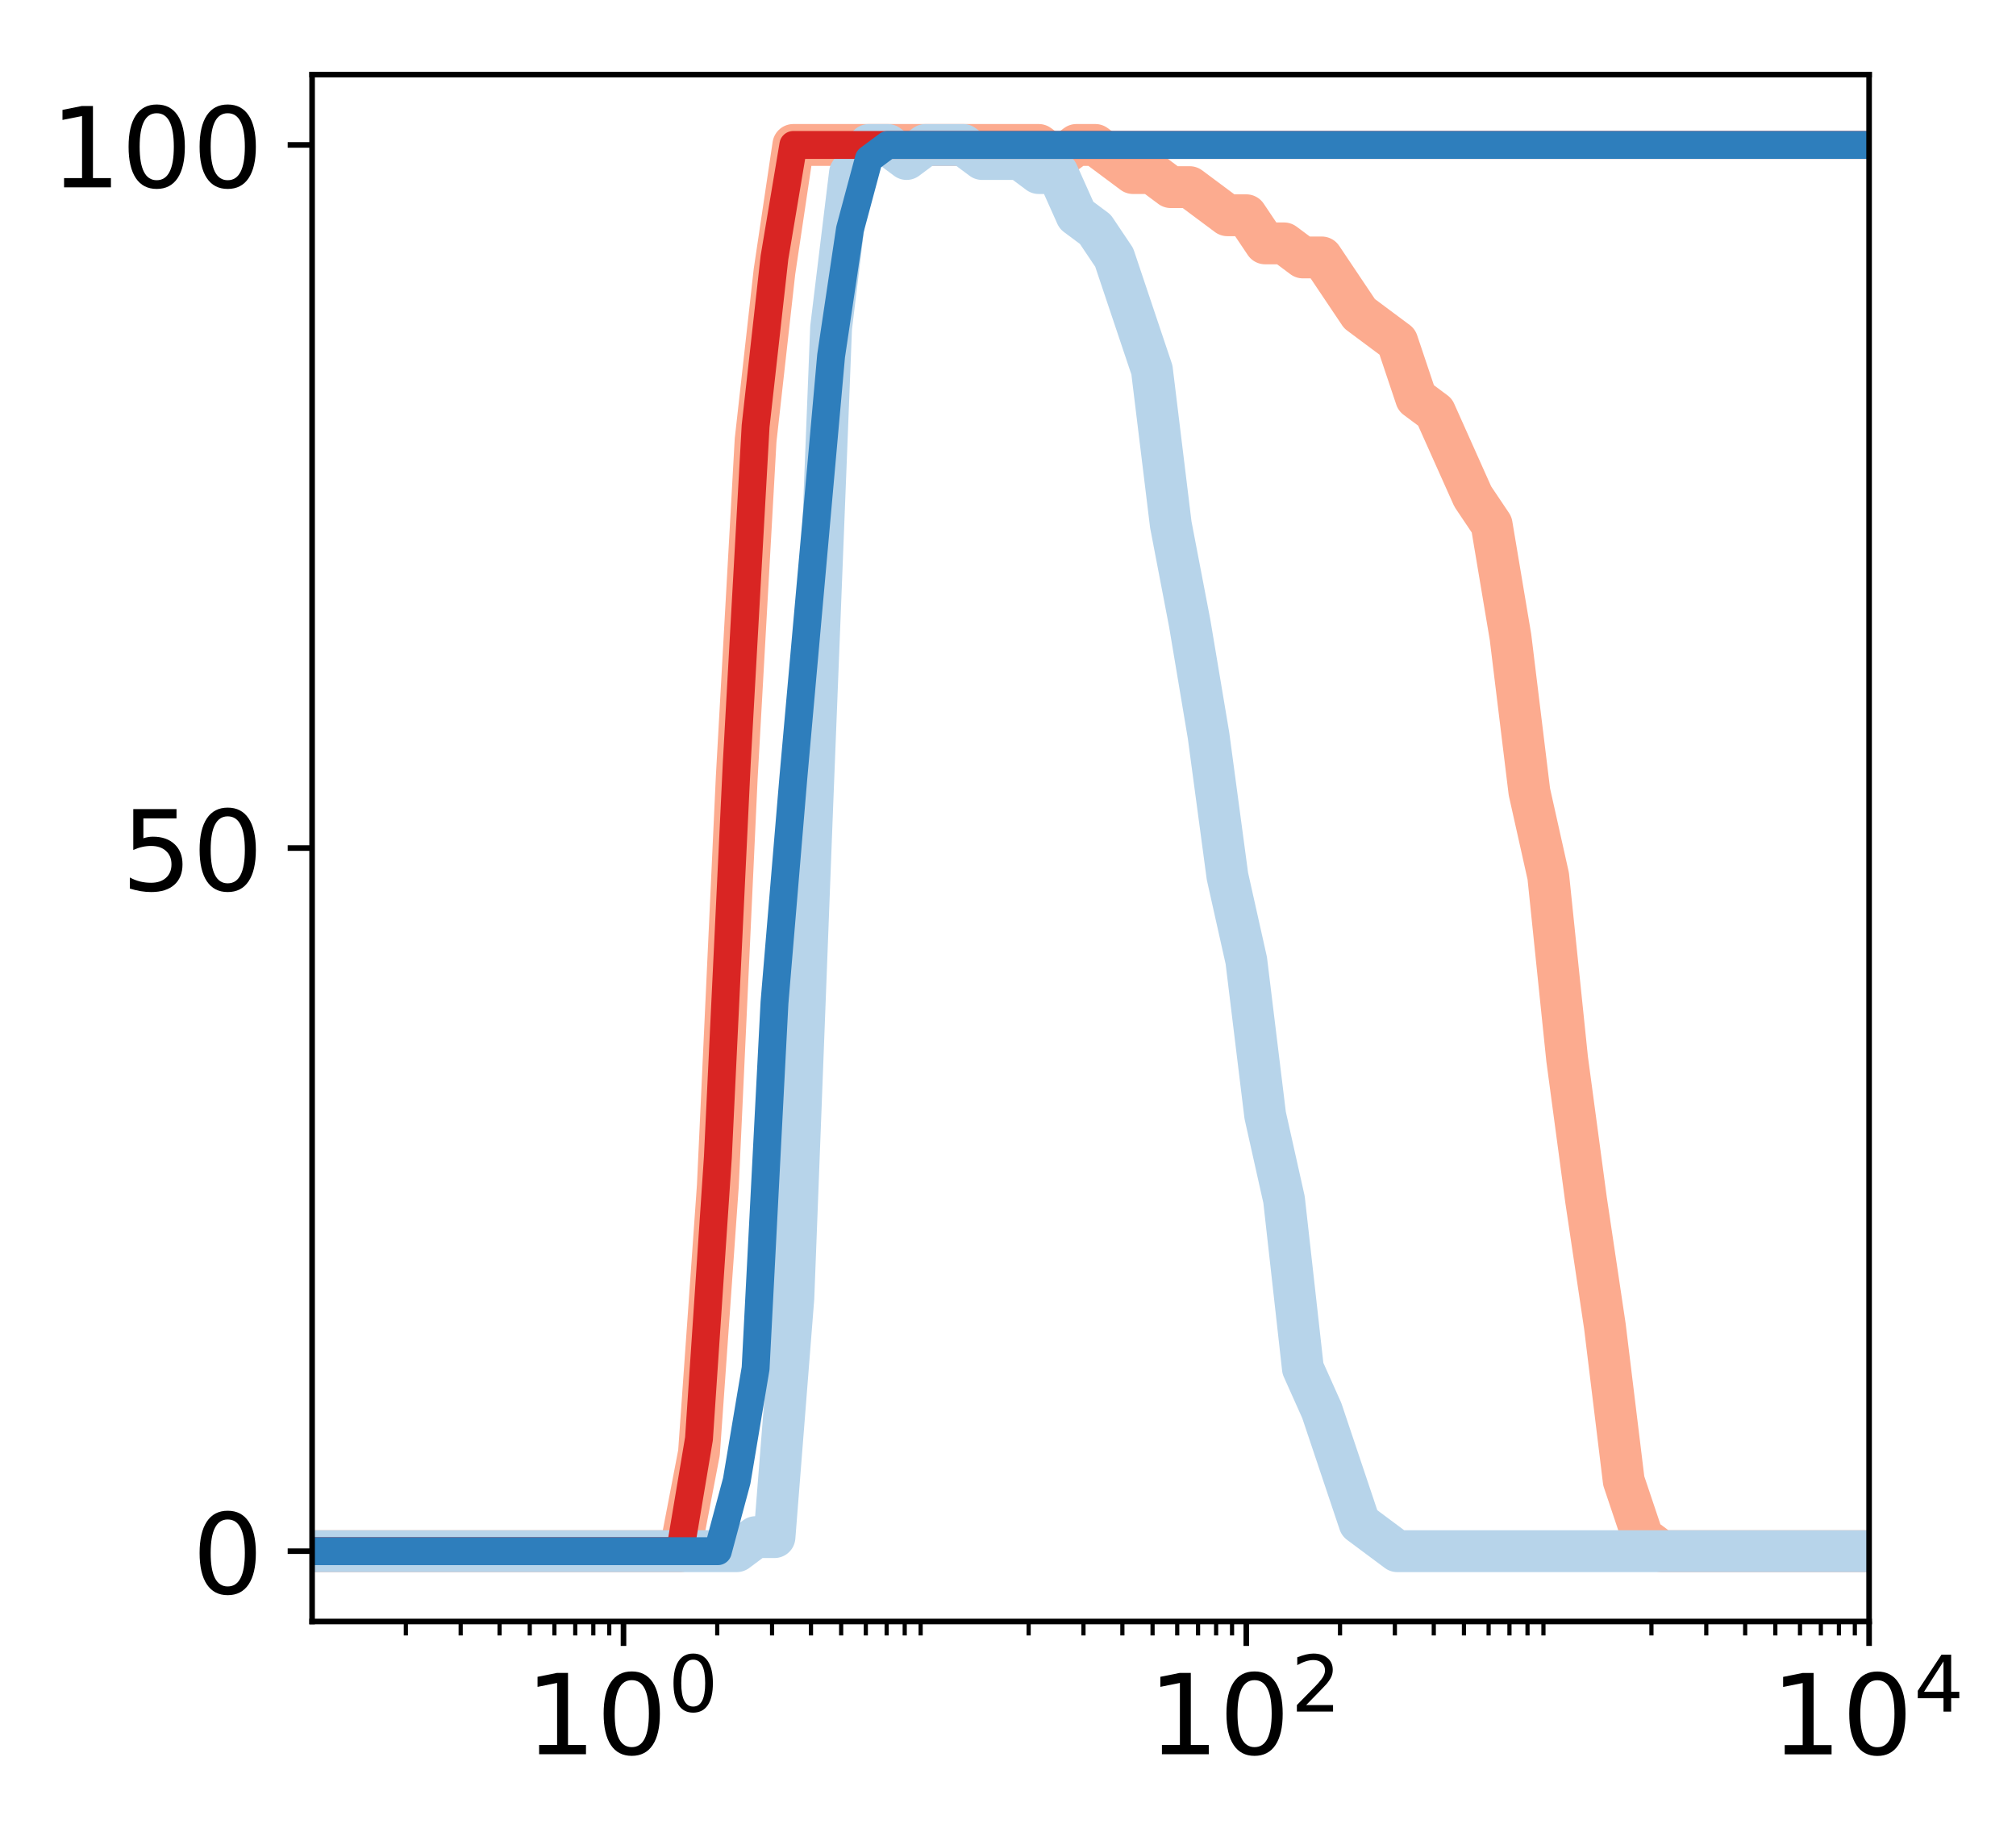
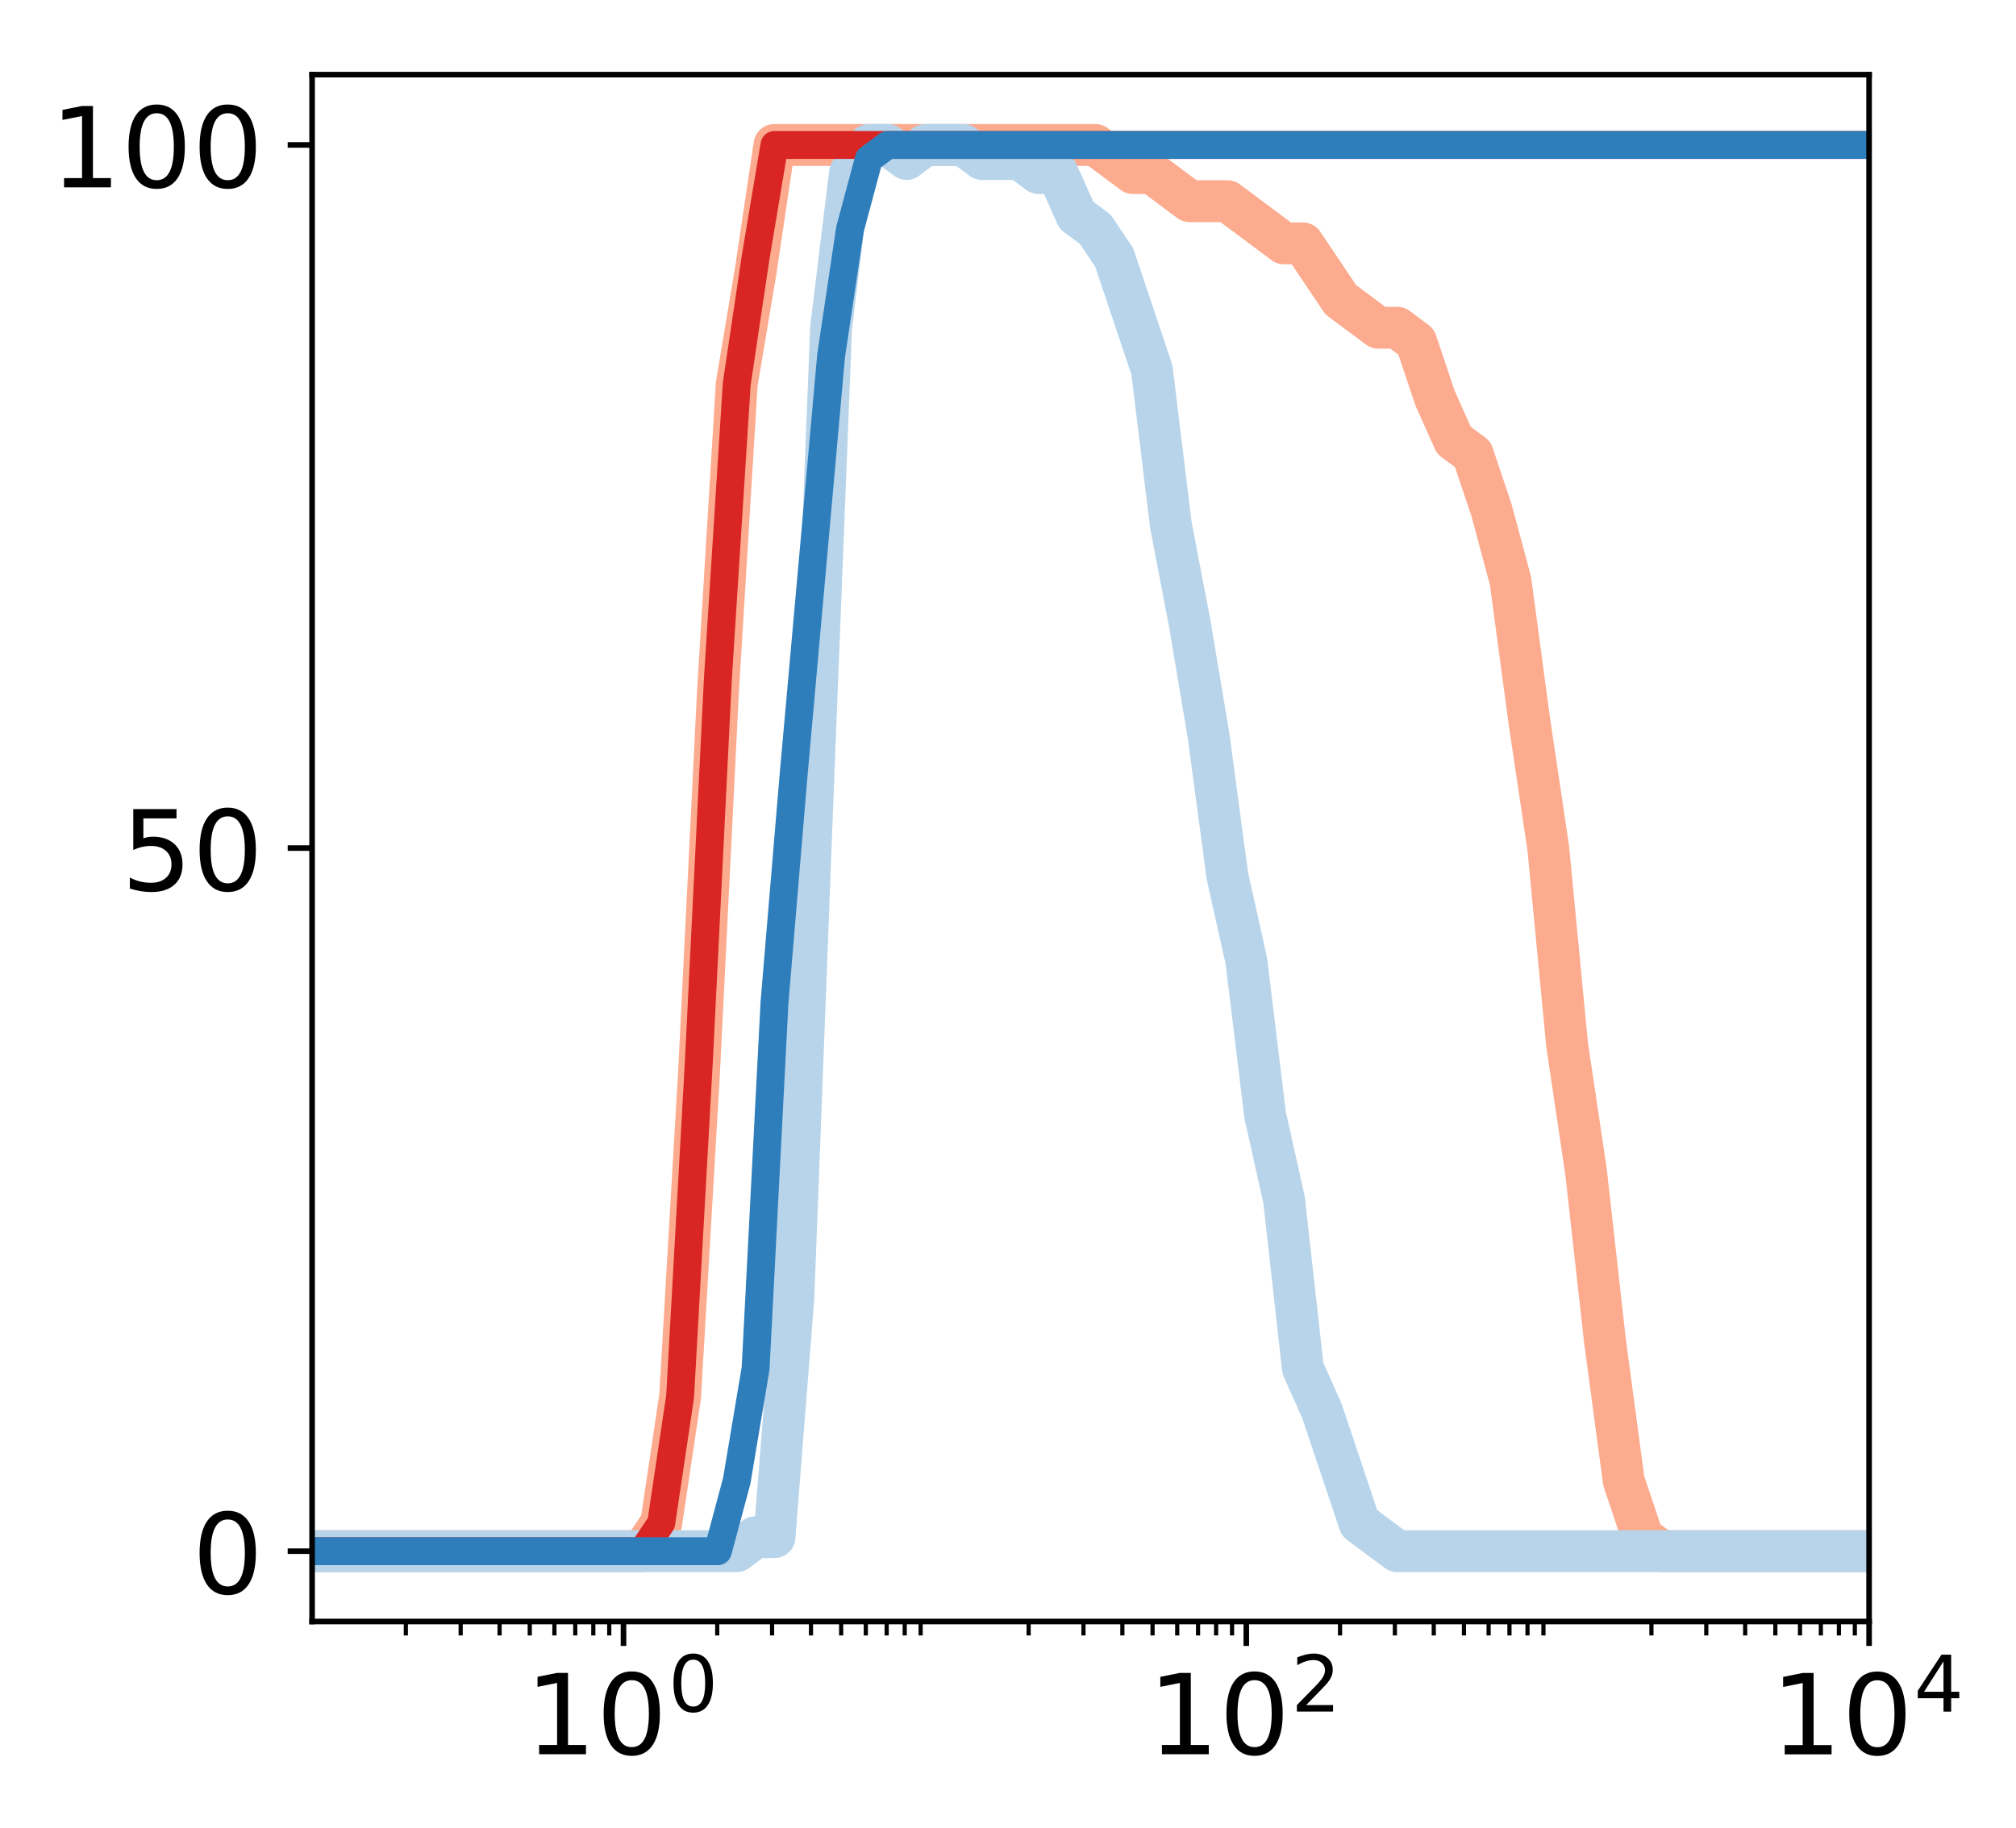
<svg xmlns="http://www.w3.org/2000/svg" xmlns:xlink="http://www.w3.org/1999/xlink" height="262pt" version="1.1" viewBox="0 0 289 262" width="289pt">
  <defs>
    <style type="text/css">
*{stroke-linecap:butt;stroke-linejoin:round;}
  </style>
  </defs>
  <g id="figure_1">
    <g id="patch_1">
      <path d="M 0 262.145  L 289.22 262.145  L 289.22 0  L 0 0  z " style="fill:#ffffff;" />
    </g>
    <g id="axes_1">
      <g id="patch_2">
        <path d="M 44.74 232.46  L 267.94 232.46  L 267.94 10.7  L 44.74 10.7  z " style="fill:#ffffff;" />
      </g>
      <g id="line2d_1">
-         <path clip-path="url(#p73b5f86458)" d="M 0.1 222.38  L 2.805 222.38  L 5.511 222.38  L 8.216 222.38  L 10.922 222.38  L 13.627 222.38  L 16.333 222.38  L 19.038 222.38  L 21.744 222.38  L 24.449 222.38  L 27.155 222.38  L 29.86 222.38  L 32.565 222.38  L 35.271 222.38  L 37.976 222.38  L 40.682 222.38  L 43.387 222.38  L 46.093 222.38  L 48.798 222.38  L 51.504 222.38  L 54.209 222.38  L 56.915 222.38  L 59.62 222.38  L 62.325 222.38  L 65.031 222.38  L 67.736 222.38  L 70.442 222.38  L 73.147 222.38  L 75.853 222.38  L 78.558 222.38  L 81.264 222.38  L 83.969 222.38  L 86.675 222.38  L 89.38 222.38  L 92.085 222.38  L 94.791 222.38  L 97.496 222.38  L 100.202 208.268  L 102.907 169.964  L 105.613 111.5  L 108.318 63.116  L 111.024 38.924  L 113.729 20.78  L 116.435 20.78  L 119.14 20.78  L 121.845 20.78  L 124.551 20.78  L 127.256 20.78  L 129.962 20.78  L 132.667 20.78  L 135.373 20.78  L 138.078 20.78  L 140.784 20.78  L 143.489 20.78  L 146.195 20.78  L 148.9 20.78  L 151.605 22.796  L 154.311 20.78  L 157.016 20.78  L 159.722 22.796  L 162.427 24.812  L 165.133 24.812  L 167.838 26.828  L 170.544 26.828  L 173.249 28.844  L 175.955 30.86  L 178.66 30.86  L 181.365 34.892  L 184.071 34.892  L 186.776 36.908  L 189.482 36.908  L 192.187 40.94  L 194.893 44.972  L 197.598 46.988  L 200.304 49.004  L 203.009 57.068  L 205.715 59.084  L 208.42 65.132  L 211.125 71.18  L 213.831 75.212  L 216.536 91.34  L 219.242 113.516  L 221.947 125.612  L 224.653 151.82  L 227.358 171.98  L 230.064 190.124  L 232.769 212.3  L 235.475 220.364  L 238.18 222.38  L 240.885 222.38  L 243.591 222.38  L 246.296 222.38  L 249.002 222.38  L 251.707 222.38  L 254.413 222.38  L 257.118 222.38  L 259.824 222.38  L 262.529 222.38  L 265.235 222.38  L 267.94 222.38  " style="fill:none;stroke:#fcab8f;stroke-linecap:square;stroke-width:6;" />
+         <path clip-path="url(#p0f872b11b6)" d="M 0.1 222.38  L 2.805 222.38  L 5.511 222.38  L 8.216 222.38  L 10.922 222.38  L 13.627 222.38  L 16.333 222.38  L 19.038 222.38  L 21.744 222.38  L 24.449 222.38  L 27.155 222.38  L 29.86 222.38  L 32.565 222.38  L 35.271 222.38  L 37.976 222.38  L 40.682 222.38  L 43.387 222.38  L 46.093 222.38  L 48.798 222.38  L 51.504 222.38  L 54.209 222.38  L 56.915 222.38  L 59.62 222.38  L 62.325 222.38  L 65.031 222.38  L 67.736 222.38  L 70.442 222.38  L 73.147 222.38  L 75.853 222.38  L 78.558 222.38  L 81.264 222.38  L 83.969 222.38  L 86.675 222.38  L 89.38 222.38  L 92.085 222.38  L 94.791 218.348  L 97.496 200.204  L 100.202 153.836  L 102.907 99.404  L 105.613 55.052  L 108.318 38.924  L 111.024 20.78  L 113.729 20.78  L 116.435 20.78  L 119.14 20.78  L 121.845 20.78  L 124.551 20.78  L 127.256 20.78  L 129.962 20.78  L 132.667 20.78  L 135.373 20.78  L 138.078 20.78  L 140.784 20.78  L 143.489 20.78  L 146.195 20.78  L 148.9 20.78  L 151.605 20.78  L 154.311 20.78  L 157.016 20.78  L 159.722 22.796  L 162.427 24.812  L 165.133 24.812  L 167.838 26.828  L 170.544 28.844  L 173.249 28.844  L 175.955 28.844  L 178.66 30.86  L 181.365 32.876  L 184.071 34.892  L 186.776 34.892  L 189.482 38.924  L 192.187 42.956  L 194.893 44.972  L 197.598 46.988  L 200.304 46.988  L 203.009 49.004  L 205.715 57.068  L 208.42 63.116  L 211.125 65.132  L 213.831 73.196  L 216.536 83.276  L 219.242 103.436  L 221.947 121.58  L 224.653 149.804  L 227.358 167.948  L 230.064 192.14  L 232.769 212.3  L 235.475 220.364  L 238.18 222.38  L 240.885 222.38  L 243.591 222.38  L 246.296 222.38  L 249.002 222.38  L 251.707 222.38  L 254.413 222.38  L 257.118 222.38  L 259.824 222.38  L 262.529 222.38  L 265.235 222.38  L 267.94 222.38  " style="fill:none;stroke:#fcab8f;stroke-linecap:square;stroke-width:6;" />
      </g>
      <g id="line2d_2">
-         <path clip-path="url(#p73b5f86458)" d="M 0.1 222.38  L 2.805 222.38  L 5.511 222.38  L 8.216 222.38  L 10.922 222.38  L 13.627 222.38  L 16.333 222.38  L 19.038 222.38  L 21.744 222.38  L 24.449 222.38  L 27.155 222.38  L 29.86 222.38  L 32.565 222.38  L 35.271 222.38  L 37.976 222.38  L 40.682 222.38  L 43.387 222.38  L 46.093 222.38  L 48.798 222.38  L 51.504 222.38  L 54.209 222.38  L 56.915 222.38  L 59.62 222.38  L 62.325 222.38  L 65.031 222.38  L 67.736 222.38  L 70.442 222.38  L 73.147 222.38  L 75.853 222.38  L 78.558 222.38  L 81.264 222.38  L 83.969 222.38  L 86.675 222.38  L 89.38 222.38  L 92.085 222.38  L 94.791 222.38  L 97.496 222.38  L 100.202 222.38  L 102.907 222.38  L 105.613 222.38  L 108.318 220.364  L 111.024 220.364  L 113.729 186.092  L 116.435 115.532  L 119.14 46.988  L 121.845 24.812  L 124.551 20.78  L 127.256 20.78  L 129.962 22.796  L 132.667 20.78  L 135.373 20.78  L 138.078 20.78  L 140.784 22.796  L 143.489 22.796  L 146.195 22.796  L 148.9 24.812  L 151.605 24.812  L 154.311 30.86  L 157.016 32.876  L 159.722 36.908  L 162.427 44.972  L 165.133 53.036  L 167.838 75.212  L 170.544 89.324  L 173.249 105.452  L 175.955 125.612  L 178.66 137.708  L 181.365 159.884  L 184.071 171.98  L 186.776 196.172  L 189.482 202.22  L 192.187 210.284  L 194.893 218.348  L 197.598 220.364  L 200.304 222.38  L 203.009 222.38  L 205.715 222.38  L 208.42 222.38  L 211.125 222.38  L 213.831 222.38  L 216.536 222.38  L 219.242 222.38  L 221.947 222.38  L 224.653 222.38  L 227.358 222.38  L 230.064 222.38  L 232.769 222.38  L 235.475 222.38  L 238.18 222.38  L 240.885 222.38  L 243.591 222.38  L 246.296 222.38  L 249.002 222.38  L 251.707 222.38  L 254.413 222.38  L 257.118 222.38  L 259.824 222.38  L 262.529 222.38  L 265.235 222.38  L 267.94 222.38  " style="fill:none;stroke:#b7d4ea;stroke-linecap:square;stroke-width:6;" />
+         <path clip-path="url(#p0f872b11b6)" d="M 0.1 222.38  L 2.805 222.38  L 5.511 222.38  L 8.216 222.38  L 10.922 222.38  L 13.627 222.38  L 16.333 222.38  L 19.038 222.38  L 21.744 222.38  L 24.449 222.38  L 27.155 222.38  L 29.86 222.38  L 32.565 222.38  L 35.271 222.38  L 37.976 222.38  L 40.682 222.38  L 43.387 222.38  L 46.093 222.38  L 48.798 222.38  L 51.504 222.38  L 54.209 222.38  L 56.915 222.38  L 59.62 222.38  L 62.325 222.38  L 65.031 222.38  L 67.736 222.38  L 70.442 222.38  L 73.147 222.38  L 75.853 222.38  L 78.558 222.38  L 81.264 222.38  L 83.969 222.38  L 86.675 222.38  L 89.38 222.38  L 92.085 222.38  L 94.791 222.38  L 97.496 222.38  L 100.202 222.38  L 102.907 222.38  L 105.613 222.38  L 108.318 220.364  L 111.024 220.364  L 113.729 186.092  L 116.435 115.532  L 119.14 46.988  L 121.845 24.812  L 124.551 20.78  L 127.256 20.78  L 129.962 22.796  L 132.667 20.78  L 135.373 20.78  L 138.078 20.78  L 140.784 22.796  L 143.489 22.796  L 146.195 22.796  L 148.9 24.812  L 151.605 24.812  L 154.311 30.86  L 157.016 32.876  L 159.722 36.908  L 162.427 44.972  L 165.133 53.036  L 167.838 75.212  L 170.544 89.324  L 173.249 105.452  L 175.955 125.612  L 178.66 137.708  L 181.365 159.884  L 184.071 171.98  L 186.776 196.172  L 189.482 202.22  L 192.187 210.284  L 194.893 218.348  L 197.598 220.364  L 200.304 222.38  L 203.009 222.38  L 205.715 222.38  L 208.42 222.38  L 211.125 222.38  L 213.831 222.38  L 216.536 222.38  L 219.242 222.38  L 221.947 222.38  L 224.653 222.38  L 227.358 222.38  L 230.064 222.38  L 232.769 222.38  L 235.475 222.38  L 238.18 222.38  L 240.885 222.38  L 243.591 222.38  L 246.296 222.38  L 249.002 222.38  L 251.707 222.38  L 254.413 222.38  L 257.118 222.38  L 259.824 222.38  L 262.529 222.38  L 265.235 222.38  L 267.94 222.38  " style="fill:none;stroke:#b7d4ea;stroke-linecap:square;stroke-width:6;" />
      </g>
      <g id="matplotlib.axis_1">
        <g id="xtick_1">
          <g id="line2d_3">
            <defs>
-               <path d="M 0 0  L 0 3.5  " id="m2dff029095" style="stroke:#000000;stroke-width:0.8;" />
-             </defs>
-             <g>
-               <use style="stroke:#000000;stroke-width:0.8;" x="89.38" xlink:href="#m2dff029095" y="232.46" />
+               <path d="M 0 0  L 0 3.5  " id="m87ca6290b1" style="stroke:#000000;stroke-width:0.8;" />
+             </defs>
+             <g>
+               <use style="stroke:#000000;stroke-width:0.8;" x="89.38" xlink:href="#m87ca6290b1" y="232.46" />
            </g>
          </g>
          <g id="text_1">
            <defs>
              <path d="M 12.406 8.297  L 28.516 8.297  L 28.516 63.922  L 10.984 60.406  L 10.984 69.391  L 28.422 72.906  L 38.281 72.906  L 38.281 8.297  L 54.391 8.297  L 54.391 0  L 12.406 0  z " id="DejaVuSans-31" />
              <path d="M 31.781 66.406  Q 24.172 66.406 20.328 58.906  Q 16.5 51.422 16.5 36.375  Q 16.5 21.391 20.328 13.891  Q 24.172 6.391 31.781 6.391  Q 39.453 6.391 43.281 13.891  Q 47.125 21.391 47.125 36.375  Q 47.125 51.422 43.281 58.906  Q 39.453 66.406 31.781 66.406  z M 31.781 74.219  Q 44.047 74.219 50.516 64.516  Q 56.984 54.828 56.984 36.375  Q 56.984 17.969 50.516 8.266  Q 44.047 -1.422 31.781 -1.422  Q 19.531 -1.422 13.062 8.266  Q 6.594 17.969 6.594 36.375  Q 6.594 54.828 13.062 64.516  Q 19.531 74.219 31.781 74.219  z " id="DejaVuSans-30" />
            </defs>
            <g transform="translate(75.3 251.6175)scale(0.16 -0.16)">
              <use transform="translate(0 0.765625)" xlink:href="#DejaVuSans-31" />
              <use transform="translate(63.62305 0.765625)" xlink:href="#DejaVuSans-30" />
              <use transform="translate(128.2031 39.04688)scale(0.7)" xlink:href="#DejaVuSans-30" />
            </g>
          </g>
        </g>
        <g id="xtick_2">
          <g id="line2d_4">
            <g>
-               <use style="stroke:#000000;stroke-width:0.8;" x="178.66" xlink:href="#m2dff029095" y="232.46" />
+               <use style="stroke:#000000;stroke-width:0.8;" x="178.66" xlink:href="#m87ca6290b1" y="232.46" />
            </g>
          </g>
          <g id="text_2">
            <defs>
              <path d="M 19.188 8.297  L 53.609 8.297  L 53.609 0  L 7.328 0  L 7.328 8.297  Q 12.938 14.109 22.625 23.891  Q 32.328 33.688 34.812 36.531  Q 39.547 41.844 41.422 45.531  Q 43.312 49.219 43.312 52.781  Q 43.312 58.594 39.234 62.25  Q 35.156 65.922 28.609 65.922  Q 23.969 65.922 18.812 64.312  Q 13.672 62.703 7.812 59.422  L 7.812 69.391  Q 13.766 71.781 18.938 73  Q 24.125 74.219 28.422 74.219  Q 39.75 74.219 46.484 68.547  Q 53.219 62.891 53.219 53.422  Q 53.219 48.922 51.531 44.891  Q 49.859 40.875 45.406 35.406  Q 44.188 33.984 37.641 27.219  Q 31.109 20.453 19.188 8.297  z " id="DejaVuSans-32" />
            </defs>
            <g transform="translate(164.58 251.6175)scale(0.16 -0.16)">
              <use transform="translate(0 0.765625)" xlink:href="#DejaVuSans-31" />
              <use transform="translate(63.62305 0.765625)" xlink:href="#DejaVuSans-30" />
              <use transform="translate(128.2031 39.04688)scale(0.7)" xlink:href="#DejaVuSans-32" />
            </g>
          </g>
        </g>
        <g id="xtick_3">
          <g id="line2d_5">
            <g>
-               <use style="stroke:#000000;stroke-width:0.8;" x="267.94" xlink:href="#m2dff029095" y="232.46" />
+               <use style="stroke:#000000;stroke-width:0.8;" x="267.94" xlink:href="#m87ca6290b1" y="232.46" />
            </g>
          </g>
          <g id="text_3">
            <defs>
              <path d="M 37.797 64.312  L 12.891 25.391  L 37.797 25.391  z M 35.203 72.906  L 47.609 72.906  L 47.609 25.391  L 58.016 25.391  L 58.016 17.188  L 47.609 17.188  L 47.609 0  L 37.797 0  L 37.797 17.188  L 4.891 17.188  L 4.891 26.703  z " id="DejaVuSans-34" />
            </defs>
            <g transform="translate(253.86 251.6175)scale(0.16 -0.16)">
              <use transform="translate(0 0.684375)" xlink:href="#DejaVuSans-31" />
              <use transform="translate(63.62305 0.684375)" xlink:href="#DejaVuSans-30" />
              <use transform="translate(128.2031 38.96563)scale(0.7)" xlink:href="#DejaVuSans-34" />
            </g>
          </g>
        </g>
        <g id="xtick_4">
          <g id="line2d_6">
            <defs>
-               <path d="M 0 0  L 0 2  " id="md4a05a3f5e" style="stroke:#000000;stroke-width:0.6;" />
-             </defs>
-             <g>
-               <use style="stroke:#000000;stroke-width:0.6;" x="58.178" xlink:href="#md4a05a3f5e" y="232.46" />
+               <path d="M 0 0  L 0 2  " id="mcd8d20ece2" style="stroke:#000000;stroke-width:0.6;" />
+             </defs>
+             <g>
+               <use style="stroke:#000000;stroke-width:0.6;" x="58.178" xlink:href="#mcd8d20ece2" y="232.46" />
            </g>
          </g>
        </g>
        <g id="xtick_5">
          <g id="line2d_7">
            <g>
-               <use style="stroke:#000000;stroke-width:0.6;" x="66.039" xlink:href="#md4a05a3f5e" y="232.46" />
+               <use style="stroke:#000000;stroke-width:0.6;" x="66.039" xlink:href="#mcd8d20ece2" y="232.46" />
            </g>
          </g>
        </g>
        <g id="xtick_6">
          <g id="line2d_8">
            <g>
-               <use style="stroke:#000000;stroke-width:0.6;" x="71.616" xlink:href="#md4a05a3f5e" y="232.46" />
+               <use style="stroke:#000000;stroke-width:0.6;" x="71.616" xlink:href="#mcd8d20ece2" y="232.46" />
            </g>
          </g>
        </g>
        <g id="xtick_7">
          <g id="line2d_9">
            <g>
-               <use style="stroke:#000000;stroke-width:0.6;" x="75.942" xlink:href="#md4a05a3f5e" y="232.46" />
+               <use style="stroke:#000000;stroke-width:0.6;" x="75.942" xlink:href="#mcd8d20ece2" y="232.46" />
            </g>
          </g>
        </g>
        <g id="xtick_8">
          <g id="line2d_10">
            <g>
-               <use style="stroke:#000000;stroke-width:0.6;" x="79.477" xlink:href="#md4a05a3f5e" y="232.46" />
+               <use style="stroke:#000000;stroke-width:0.6;" x="79.477" xlink:href="#mcd8d20ece2" y="232.46" />
            </g>
          </g>
        </g>
        <g id="xtick_9">
          <g id="line2d_11">
            <g>
-               <use style="stroke:#000000;stroke-width:0.6;" x="82.465" xlink:href="#md4a05a3f5e" y="232.46" />
+               <use style="stroke:#000000;stroke-width:0.6;" x="82.465" xlink:href="#mcd8d20ece2" y="232.46" />
            </g>
          </g>
        </g>
        <g id="xtick_10">
          <g id="line2d_12">
            <g>
-               <use style="stroke:#000000;stroke-width:0.6;" x="85.054" xlink:href="#md4a05a3f5e" y="232.46" />
+               <use style="stroke:#000000;stroke-width:0.6;" x="85.054" xlink:href="#mcd8d20ece2" y="232.46" />
            </g>
          </g>
        </g>
        <g id="xtick_11">
          <g id="line2d_13">
            <g>
-               <use style="stroke:#000000;stroke-width:0.6;" x="87.337" xlink:href="#md4a05a3f5e" y="232.46" />
+               <use style="stroke:#000000;stroke-width:0.6;" x="87.337" xlink:href="#mcd8d20ece2" y="232.46" />
            </g>
          </g>
        </g>
        <g id="xtick_12">
          <g id="line2d_14">
            <g>
-               <use style="stroke:#000000;stroke-width:0.6;" x="102.818" xlink:href="#md4a05a3f5e" y="232.46" />
+               <use style="stroke:#000000;stroke-width:0.6;" x="102.818" xlink:href="#mcd8d20ece2" y="232.46" />
            </g>
          </g>
        </g>
        <g id="xtick_13">
          <g id="line2d_15">
            <g>
-               <use style="stroke:#000000;stroke-width:0.6;" x="110.679" xlink:href="#md4a05a3f5e" y="232.46" />
+               <use style="stroke:#000000;stroke-width:0.6;" x="110.679" xlink:href="#mcd8d20ece2" y="232.46" />
            </g>
          </g>
        </g>
        <g id="xtick_14">
          <g id="line2d_16">
            <g>
-               <use style="stroke:#000000;stroke-width:0.6;" x="116.256" xlink:href="#md4a05a3f5e" y="232.46" />
+               <use style="stroke:#000000;stroke-width:0.6;" x="116.256" xlink:href="#mcd8d20ece2" y="232.46" />
            </g>
          </g>
        </g>
        <g id="xtick_15">
          <g id="line2d_17">
            <g>
-               <use style="stroke:#000000;stroke-width:0.6;" x="120.582" xlink:href="#md4a05a3f5e" y="232.46" />
+               <use style="stroke:#000000;stroke-width:0.6;" x="120.582" xlink:href="#mcd8d20ece2" y="232.46" />
            </g>
          </g>
        </g>
        <g id="xtick_16">
          <g id="line2d_18">
            <g>
-               <use style="stroke:#000000;stroke-width:0.6;" x="124.117" xlink:href="#md4a05a3f5e" y="232.46" />
+               <use style="stroke:#000000;stroke-width:0.6;" x="124.117" xlink:href="#mcd8d20ece2" y="232.46" />
            </g>
          </g>
        </g>
        <g id="xtick_17">
          <g id="line2d_19">
            <g>
-               <use style="stroke:#000000;stroke-width:0.6;" x="127.105" xlink:href="#md4a05a3f5e" y="232.46" />
+               <use style="stroke:#000000;stroke-width:0.6;" x="127.105" xlink:href="#mcd8d20ece2" y="232.46" />
            </g>
          </g>
        </g>
        <g id="xtick_18">
          <g id="line2d_20">
            <g>
-               <use style="stroke:#000000;stroke-width:0.6;" x="129.694" xlink:href="#md4a05a3f5e" y="232.46" />
+               <use style="stroke:#000000;stroke-width:0.6;" x="129.694" xlink:href="#mcd8d20ece2" y="232.46" />
            </g>
          </g>
        </g>
        <g id="xtick_19">
          <g id="line2d_21">
            <g>
-               <use style="stroke:#000000;stroke-width:0.6;" x="131.977" xlink:href="#md4a05a3f5e" y="232.46" />
+               <use style="stroke:#000000;stroke-width:0.6;" x="131.977" xlink:href="#mcd8d20ece2" y="232.46" />
            </g>
          </g>
        </g>
        <g id="xtick_20">
          <g id="line2d_22">
            <g>
-               <use style="stroke:#000000;stroke-width:0.6;" x="147.458" xlink:href="#md4a05a3f5e" y="232.46" />
+               <use style="stroke:#000000;stroke-width:0.6;" x="147.458" xlink:href="#mcd8d20ece2" y="232.46" />
            </g>
          </g>
        </g>
        <g id="xtick_21">
          <g id="line2d_23">
            <g>
-               <use style="stroke:#000000;stroke-width:0.6;" x="155.319" xlink:href="#md4a05a3f5e" y="232.46" />
+               <use style="stroke:#000000;stroke-width:0.6;" x="155.319" xlink:href="#mcd8d20ece2" y="232.46" />
            </g>
          </g>
        </g>
        <g id="xtick_22">
          <g id="line2d_24">
            <g>
-               <use style="stroke:#000000;stroke-width:0.6;" x="160.896" xlink:href="#md4a05a3f5e" y="232.46" />
+               <use style="stroke:#000000;stroke-width:0.6;" x="160.896" xlink:href="#mcd8d20ece2" y="232.46" />
            </g>
          </g>
        </g>
        <g id="xtick_23">
          <g id="line2d_25">
            <g>
-               <use style="stroke:#000000;stroke-width:0.6;" x="165.222" xlink:href="#md4a05a3f5e" y="232.46" />
+               <use style="stroke:#000000;stroke-width:0.6;" x="165.222" xlink:href="#mcd8d20ece2" y="232.46" />
            </g>
          </g>
        </g>
        <g id="xtick_24">
          <g id="line2d_26">
            <g>
-               <use style="stroke:#000000;stroke-width:0.6;" x="168.757" xlink:href="#md4a05a3f5e" y="232.46" />
+               <use style="stroke:#000000;stroke-width:0.6;" x="168.757" xlink:href="#mcd8d20ece2" y="232.46" />
            </g>
          </g>
        </g>
        <g id="xtick_25">
          <g id="line2d_27">
            <g>
-               <use style="stroke:#000000;stroke-width:0.6;" x="171.745" xlink:href="#md4a05a3f5e" y="232.46" />
+               <use style="stroke:#000000;stroke-width:0.6;" x="171.745" xlink:href="#mcd8d20ece2" y="232.46" />
            </g>
          </g>
        </g>
        <g id="xtick_26">
          <g id="line2d_28">
            <g>
-               <use style="stroke:#000000;stroke-width:0.6;" x="174.334" xlink:href="#md4a05a3f5e" y="232.46" />
+               <use style="stroke:#000000;stroke-width:0.6;" x="174.334" xlink:href="#mcd8d20ece2" y="232.46" />
            </g>
          </g>
        </g>
        <g id="xtick_27">
          <g id="line2d_29">
            <g>
-               <use style="stroke:#000000;stroke-width:0.6;" x="176.617" xlink:href="#md4a05a3f5e" y="232.46" />
+               <use style="stroke:#000000;stroke-width:0.6;" x="176.617" xlink:href="#mcd8d20ece2" y="232.46" />
            </g>
          </g>
        </g>
        <g id="xtick_28">
          <g id="line2d_30">
            <g>
-               <use style="stroke:#000000;stroke-width:0.6;" x="192.098" xlink:href="#md4a05a3f5e" y="232.46" />
+               <use style="stroke:#000000;stroke-width:0.6;" x="192.098" xlink:href="#mcd8d20ece2" y="232.46" />
            </g>
          </g>
        </g>
        <g id="xtick_29">
          <g id="line2d_31">
            <g>
-               <use style="stroke:#000000;stroke-width:0.6;" x="199.959" xlink:href="#md4a05a3f5e" y="232.46" />
+               <use style="stroke:#000000;stroke-width:0.6;" x="199.959" xlink:href="#mcd8d20ece2" y="232.46" />
            </g>
          </g>
        </g>
        <g id="xtick_30">
          <g id="line2d_32">
            <g>
-               <use style="stroke:#000000;stroke-width:0.6;" x="205.536" xlink:href="#md4a05a3f5e" y="232.46" />
+               <use style="stroke:#000000;stroke-width:0.6;" x="205.536" xlink:href="#mcd8d20ece2" y="232.46" />
            </g>
          </g>
        </g>
        <g id="xtick_31">
          <g id="line2d_33">
            <g>
-               <use style="stroke:#000000;stroke-width:0.6;" x="209.862" xlink:href="#md4a05a3f5e" y="232.46" />
+               <use style="stroke:#000000;stroke-width:0.6;" x="209.862" xlink:href="#mcd8d20ece2" y="232.46" />
            </g>
          </g>
        </g>
        <g id="xtick_32">
          <g id="line2d_34">
            <g>
-               <use style="stroke:#000000;stroke-width:0.6;" x="213.397" xlink:href="#md4a05a3f5e" y="232.46" />
+               <use style="stroke:#000000;stroke-width:0.6;" x="213.397" xlink:href="#mcd8d20ece2" y="232.46" />
            </g>
          </g>
        </g>
        <g id="xtick_33">
          <g id="line2d_35">
            <g>
-               <use style="stroke:#000000;stroke-width:0.6;" x="216.385" xlink:href="#md4a05a3f5e" y="232.46" />
+               <use style="stroke:#000000;stroke-width:0.6;" x="216.385" xlink:href="#mcd8d20ece2" y="232.46" />
            </g>
          </g>
        </g>
        <g id="xtick_34">
          <g id="line2d_36">
            <g>
-               <use style="stroke:#000000;stroke-width:0.6;" x="218.974" xlink:href="#md4a05a3f5e" y="232.46" />
+               <use style="stroke:#000000;stroke-width:0.6;" x="218.974" xlink:href="#mcd8d20ece2" y="232.46" />
            </g>
          </g>
        </g>
        <g id="xtick_35">
          <g id="line2d_37">
            <g>
-               <use style="stroke:#000000;stroke-width:0.6;" x="221.257" xlink:href="#md4a05a3f5e" y="232.46" />
+               <use style="stroke:#000000;stroke-width:0.6;" x="221.257" xlink:href="#mcd8d20ece2" y="232.46" />
            </g>
          </g>
        </g>
        <g id="xtick_36">
          <g id="line2d_38">
            <g>
-               <use style="stroke:#000000;stroke-width:0.6;" x="236.738" xlink:href="#md4a05a3f5e" y="232.46" />
+               <use style="stroke:#000000;stroke-width:0.6;" x="236.738" xlink:href="#mcd8d20ece2" y="232.46" />
            </g>
          </g>
        </g>
        <g id="xtick_37">
          <g id="line2d_39">
            <g>
-               <use style="stroke:#000000;stroke-width:0.6;" x="244.599" xlink:href="#md4a05a3f5e" y="232.46" />
+               <use style="stroke:#000000;stroke-width:0.6;" x="244.599" xlink:href="#mcd8d20ece2" y="232.46" />
            </g>
          </g>
        </g>
        <g id="xtick_38">
          <g id="line2d_40">
            <g>
-               <use style="stroke:#000000;stroke-width:0.6;" x="250.176" xlink:href="#md4a05a3f5e" y="232.46" />
+               <use style="stroke:#000000;stroke-width:0.6;" x="250.176" xlink:href="#mcd8d20ece2" y="232.46" />
            </g>
          </g>
        </g>
        <g id="xtick_39">
          <g id="line2d_41">
            <g>
-               <use style="stroke:#000000;stroke-width:0.6;" x="254.502" xlink:href="#md4a05a3f5e" y="232.46" />
+               <use style="stroke:#000000;stroke-width:0.6;" x="254.502" xlink:href="#mcd8d20ece2" y="232.46" />
            </g>
          </g>
        </g>
        <g id="xtick_40">
          <g id="line2d_42">
            <g>
-               <use style="stroke:#000000;stroke-width:0.6;" x="258.037" xlink:href="#md4a05a3f5e" y="232.46" />
+               <use style="stroke:#000000;stroke-width:0.6;" x="258.037" xlink:href="#mcd8d20ece2" y="232.46" />
            </g>
          </g>
        </g>
        <g id="xtick_41">
          <g id="line2d_43">
            <g>
-               <use style="stroke:#000000;stroke-width:0.6;" x="261.025" xlink:href="#md4a05a3f5e" y="232.46" />
+               <use style="stroke:#000000;stroke-width:0.6;" x="261.025" xlink:href="#mcd8d20ece2" y="232.46" />
            </g>
          </g>
        </g>
        <g id="xtick_42">
          <g id="line2d_44">
            <g>
-               <use style="stroke:#000000;stroke-width:0.6;" x="263.614" xlink:href="#md4a05a3f5e" y="232.46" />
+               <use style="stroke:#000000;stroke-width:0.6;" x="263.614" xlink:href="#mcd8d20ece2" y="232.46" />
            </g>
          </g>
        </g>
        <g id="xtick_43">
          <g id="line2d_45">
            <g>
-               <use style="stroke:#000000;stroke-width:0.6;" x="265.897" xlink:href="#md4a05a3f5e" y="232.46" />
+               <use style="stroke:#000000;stroke-width:0.6;" x="265.897" xlink:href="#mcd8d20ece2" y="232.46" />
            </g>
          </g>
        </g>
      </g>
      <g id="matplotlib.axis_2">
        <g id="ytick_1">
          <g id="line2d_46">
            <defs>
-               <path d="M 0 0  L -3.5 0  " id="me98f02e7ca" style="stroke:#000000;stroke-width:0.8;" />
-             </defs>
-             <g>
-               <use style="stroke:#000000;stroke-width:0.8;" x="44.74" xlink:href="#me98f02e7ca" y="222.38" />
+               <path d="M 0 0  L -3.5 0  " id="m9a27d55acb" style="stroke:#000000;stroke-width:0.8;" />
+             </defs>
+             <g>
+               <use style="stroke:#000000;stroke-width:0.8;" x="44.74" xlink:href="#m9a27d55acb" y="222.38" />
            </g>
          </g>
          <g id="text_4">
            <g transform="translate(27.56 228.4588)scale(0.16 -0.16)">
              <use xlink:href="#DejaVuSans-30" />
            </g>
          </g>
        </g>
        <g id="ytick_2">
          <g id="line2d_47">
            <g>
-               <use style="stroke:#000000;stroke-width:0.8;" x="44.74" xlink:href="#me98f02e7ca" y="121.58" />
+               <use style="stroke:#000000;stroke-width:0.8;" x="44.74" xlink:href="#m9a27d55acb" y="121.58" />
            </g>
          </g>
          <g id="text_5">
            <defs>
              <path d="M 10.797 72.906  L 49.516 72.906  L 49.516 64.594  L 19.828 64.594  L 19.828 46.734  Q 21.969 47.469 24.109 47.828  Q 26.266 48.188 28.422 48.188  Q 40.625 48.188 47.75 41.5  Q 54.891 34.812 54.891 23.391  Q 54.891 11.625 47.562 5.094  Q 40.234 -1.422 26.906 -1.422  Q 22.312 -1.422 17.547 -0.641  Q 12.797 0.141 7.719 1.703  L 7.719 11.625  Q 12.109 9.234 16.797 8.062  Q 21.484 6.891 26.703 6.891  Q 35.156 6.891 40.078 11.328  Q 45.016 15.766 45.016 23.391  Q 45.016 31 40.078 35.438  Q 35.156 39.891 26.703 39.891  Q 22.75 39.891 18.812 39.016  Q 14.891 38.141 10.797 36.281  z " id="DejaVuSans-35" />
            </defs>
            <g transform="translate(17.38 127.6587)scale(0.16 -0.16)">
              <use xlink:href="#DejaVuSans-35" />
              <use x="63.623" xlink:href="#DejaVuSans-30" />
            </g>
          </g>
        </g>
        <g id="ytick_3">
          <g id="line2d_48">
            <g>
-               <use style="stroke:#000000;stroke-width:0.8;" x="44.74" xlink:href="#me98f02e7ca" y="20.78" />
+               <use style="stroke:#000000;stroke-width:0.8;" x="44.74" xlink:href="#m9a27d55acb" y="20.78" />
            </g>
          </g>
          <g id="text_6">
            <g transform="translate(7.2 26.85875)scale(0.16 -0.16)">
              <use xlink:href="#DejaVuSans-31" />
              <use x="63.623" xlink:href="#DejaVuSans-30" />
              <use x="127.246" xlink:href="#DejaVuSans-30" />
            </g>
          </g>
        </g>
      </g>
      <g id="line2d_49">
-         <path clip-path="url(#p73b5f86458)" d="M 0.1 222.38  L 2.805 222.38  L 5.511 222.38  L 8.216 222.38  L 10.922 222.38  L 13.627 222.38  L 16.333 222.38  L 19.038 222.38  L 21.744 222.38  L 24.449 222.38  L 27.155 222.38  L 29.86 222.38  L 32.565 222.38  L 35.271 222.38  L 37.976 222.38  L 40.682 222.38  L 43.387 222.38  L 46.093 222.38  L 48.798 222.38  L 51.504 222.38  L 54.209 222.38  L 56.915 222.38  L 59.62 222.38  L 62.325 222.38  L 65.031 222.38  L 67.736 222.38  L 70.442 222.38  L 73.147 222.38  L 75.853 222.38  L 78.558 222.38  L 81.264 222.38  L 83.969 222.38  L 86.675 222.38  L 89.38 222.38  L 92.085 222.38  L 94.791 222.38  L 97.496 222.38  L 100.202 206.252  L 102.907 165.932  L 105.613 109.484  L 108.318 61.1  L 111.024 36.908  L 113.729 20.78  L 116.435 20.78  L 119.14 20.78  L 121.845 20.78  L 124.551 20.78  L 127.256 20.78  L 129.962 20.78  L 132.667 20.78  L 135.373 20.78  L 138.078 20.78  L 140.784 20.78  L 143.489 20.78  L 146.195 20.78  L 148.9 20.78  L 151.605 20.78  L 154.311 20.78  L 157.016 20.78  L 159.722 20.78  L 162.427 20.78  L 165.133 20.78  L 167.838 20.78  L 170.544 20.78  L 173.249 20.78  L 175.955 20.78  L 178.66 20.78  L 181.365 20.78  L 184.071 20.78  L 186.776 20.78  L 189.482 20.78  L 192.187 20.78  L 194.893 20.78  L 197.598 20.78  L 200.304 20.78  L 203.009 20.78  L 205.715 20.78  L 208.42 20.78  L 211.125 20.78  L 213.831 20.78  L 216.536 20.78  L 219.242 20.78  L 221.947 20.78  L 224.653 20.78  L 227.358 20.78  L 230.064 20.78  L 232.769 20.78  L 235.475 20.78  L 238.18 20.78  L 240.885 20.78  L 243.591 20.78  L 246.296 20.78  L 249.002 20.78  L 251.707 20.78  L 254.413 20.78  L 257.118 20.78  L 259.824 20.78  L 262.529 20.78  L 265.235 20.78  L 267.94 20.78  " style="fill:none;stroke:#d92523;stroke-linecap:square;stroke-width:4;" />
+         <path clip-path="url(#p0f872b11b6)" d="M 0.1 222.38  L 2.805 222.38  L 5.511 222.38  L 8.216 222.38  L 10.922 222.38  L 13.627 222.38  L 16.333 222.38  L 19.038 222.38  L 21.744 222.38  L 24.449 222.38  L 27.155 222.38  L 29.86 222.38  L 32.565 222.38  L 35.271 222.38  L 37.976 222.38  L 40.682 222.38  L 43.387 222.38  L 46.093 222.38  L 48.798 222.38  L 51.504 222.38  L 54.209 222.38  L 56.915 222.38  L 59.62 222.38  L 62.325 222.38  L 65.031 222.38  L 67.736 222.38  L 70.442 222.38  L 73.147 222.38  L 75.853 222.38  L 78.558 222.38  L 81.264 222.38  L 83.969 222.38  L 86.675 222.38  L 89.38 222.38  L 92.085 222.38  L 94.791 218.348  L 97.496 200.204  L 100.202 151.82  L 102.907 97.388  L 105.613 55.052  L 108.318 36.908  L 111.024 20.78  L 113.729 20.78  L 116.435 20.78  L 119.14 20.78  L 121.845 20.78  L 124.551 20.78  L 127.256 20.78  L 129.962 20.78  L 132.667 20.78  L 135.373 20.78  L 138.078 20.78  L 140.784 20.78  L 143.489 20.78  L 146.195 20.78  L 148.9 20.78  L 151.605 20.78  L 154.311 20.78  L 157.016 20.78  L 159.722 20.78  L 162.427 20.78  L 165.133 20.78  L 167.838 20.78  L 170.544 20.78  L 173.249 20.78  L 175.955 20.78  L 178.66 20.78  L 181.365 20.78  L 184.071 20.78  L 186.776 20.78  L 189.482 20.78  L 192.187 20.78  L 194.893 20.78  L 197.598 20.78  L 200.304 20.78  L 203.009 20.78  L 205.715 20.78  L 208.42 20.78  L 211.125 20.78  L 213.831 20.78  L 216.536 20.78  L 219.242 20.78  L 221.947 20.78  L 224.653 20.78  L 227.358 20.78  L 230.064 20.78  L 232.769 20.78  L 235.475 20.78  L 238.18 20.78  L 240.885 20.78  L 243.591 20.78  L 246.296 20.78  L 249.002 20.78  L 251.707 20.78  L 254.413 20.78  L 257.118 20.78  L 259.824 20.78  L 262.529 20.78  L 265.235 20.78  L 267.94 20.78  " style="fill:none;stroke:#d92523;stroke-linecap:square;stroke-width:4;" />
      </g>
      <g id="line2d_50">
-         <path clip-path="url(#p73b5f86458)" d="M 0.1 222.38  L 2.805 222.38  L 5.511 222.38  L 8.216 222.38  L 10.922 222.38  L 13.627 222.38  L 16.333 222.38  L 19.038 222.38  L 21.744 222.38  L 24.449 222.38  L 27.155 222.38  L 29.86 222.38  L 32.565 222.38  L 35.271 222.38  L 37.976 222.38  L 40.682 222.38  L 43.387 222.38  L 46.093 222.38  L 48.798 222.38  L 51.504 222.38  L 54.209 222.38  L 56.915 222.38  L 59.62 222.38  L 62.325 222.38  L 65.031 222.38  L 67.736 222.38  L 70.442 222.38  L 73.147 222.38  L 75.853 222.38  L 78.558 222.38  L 81.264 222.38  L 83.969 222.38  L 86.675 222.38  L 89.38 222.38  L 92.085 222.38  L 94.791 222.38  L 97.496 222.38  L 100.202 222.38  L 102.907 222.38  L 105.613 212.3  L 108.318 196.172  L 111.024 143.756  L 113.729 111.5  L 116.435 81.26  L 119.14 51.02  L 121.845 32.876  L 124.551 22.796  L 127.256 20.78  L 129.962 20.78  L 132.667 20.78  L 135.373 20.78  L 138.078 20.78  L 140.784 20.78  L 143.489 20.78  L 146.195 20.78  L 148.9 20.78  L 151.605 20.78  L 154.311 20.78  L 157.016 20.78  L 159.722 20.78  L 162.427 20.78  L 165.133 20.78  L 167.838 20.78  L 170.544 20.78  L 173.249 20.78  L 175.955 20.78  L 178.66 20.78  L 181.365 20.78  L 184.071 20.78  L 186.776 20.78  L 189.482 20.78  L 192.187 20.78  L 194.893 20.78  L 197.598 20.78  L 200.304 20.78  L 203.009 20.78  L 205.715 20.78  L 208.42 20.78  L 211.125 20.78  L 213.831 20.78  L 216.536 20.78  L 219.242 20.78  L 221.947 20.78  L 224.653 20.78  L 227.358 20.78  L 230.064 20.78  L 232.769 20.78  L 235.475 20.78  L 238.18 20.78  L 240.885 20.78  L 243.591 20.78  L 246.296 20.78  L 249.002 20.78  L 251.707 20.78  L 254.413 20.78  L 257.118 20.78  L 259.824 20.78  L 262.529 20.78  L 265.235 20.78  L 267.94 20.78  " style="fill:none;stroke:#2e7ebc;stroke-linecap:square;stroke-width:4;" />
+         <path clip-path="url(#p0f872b11b6)" d="M 0.1 222.38  L 2.805 222.38  L 5.511 222.38  L 8.216 222.38  L 10.922 222.38  L 13.627 222.38  L 16.333 222.38  L 19.038 222.38  L 21.744 222.38  L 24.449 222.38  L 27.155 222.38  L 29.86 222.38  L 32.565 222.38  L 35.271 222.38  L 37.976 222.38  L 40.682 222.38  L 43.387 222.38  L 46.093 222.38  L 48.798 222.38  L 51.504 222.38  L 54.209 222.38  L 56.915 222.38  L 59.62 222.38  L 62.325 222.38  L 65.031 222.38  L 67.736 222.38  L 70.442 222.38  L 73.147 222.38  L 75.853 222.38  L 78.558 222.38  L 81.264 222.38  L 83.969 222.38  L 86.675 222.38  L 89.38 222.38  L 92.085 222.38  L 94.791 222.38  L 97.496 222.38  L 100.202 222.38  L 102.907 222.38  L 105.613 212.3  L 108.318 196.172  L 111.024 143.756  L 113.729 111.5  L 116.435 81.26  L 119.14 51.02  L 121.845 32.876  L 124.551 22.796  L 127.256 20.78  L 129.962 20.78  L 132.667 20.78  L 135.373 20.78  L 138.078 20.78  L 140.784 20.78  L 143.489 20.78  L 146.195 20.78  L 148.9 20.78  L 151.605 20.78  L 154.311 20.78  L 157.016 20.78  L 159.722 20.78  L 162.427 20.78  L 165.133 20.78  L 167.838 20.78  L 170.544 20.78  L 173.249 20.78  L 175.955 20.78  L 178.66 20.78  L 181.365 20.78  L 184.071 20.78  L 186.776 20.78  L 189.482 20.78  L 192.187 20.78  L 194.893 20.78  L 197.598 20.78  L 200.304 20.78  L 203.009 20.78  L 205.715 20.78  L 208.42 20.78  L 211.125 20.78  L 213.831 20.78  L 216.536 20.78  L 219.242 20.78  L 221.947 20.78  L 224.653 20.78  L 227.358 20.78  L 230.064 20.78  L 232.769 20.78  L 235.475 20.78  L 238.18 20.78  L 240.885 20.78  L 243.591 20.78  L 246.296 20.78  L 249.002 20.78  L 251.707 20.78  L 254.413 20.78  L 257.118 20.78  L 259.824 20.78  L 262.529 20.78  L 265.235 20.78  L 267.94 20.78  " style="fill:none;stroke:#2e7ebc;stroke-linecap:square;stroke-width:4;" />
      </g>
      <g id="patch_3">
        <path d="M 44.74 232.46  L 44.74 10.7  " style="fill:none;stroke:#000000;stroke-linecap:square;stroke-linejoin:miter;stroke-width:0.8;" />
      </g>
      <g id="patch_4">
        <path d="M 267.94 232.46  L 267.94 10.7  " style="fill:none;stroke:#000000;stroke-linecap:square;stroke-linejoin:miter;stroke-width:0.8;" />
      </g>
      <g id="patch_5">
        <path d="M 44.74 232.46  L 267.94 232.46  " style="fill:none;stroke:#000000;stroke-linecap:square;stroke-linejoin:miter;stroke-width:0.8;" />
      </g>
      <g id="patch_6">
        <path d="M 44.74 10.7  L 267.94 10.7  " style="fill:none;stroke:#000000;stroke-linecap:square;stroke-linejoin:miter;stroke-width:0.8;" />
      </g>
    </g>
  </g>
  <defs>
-     <clipPath id="p73b5f86458">
+     <clipPath id="p0f872b11b6">
      <rect height="221.76" width="223.2" x="44.74" y="10.7" />
    </clipPath>
  </defs>
</svg>
